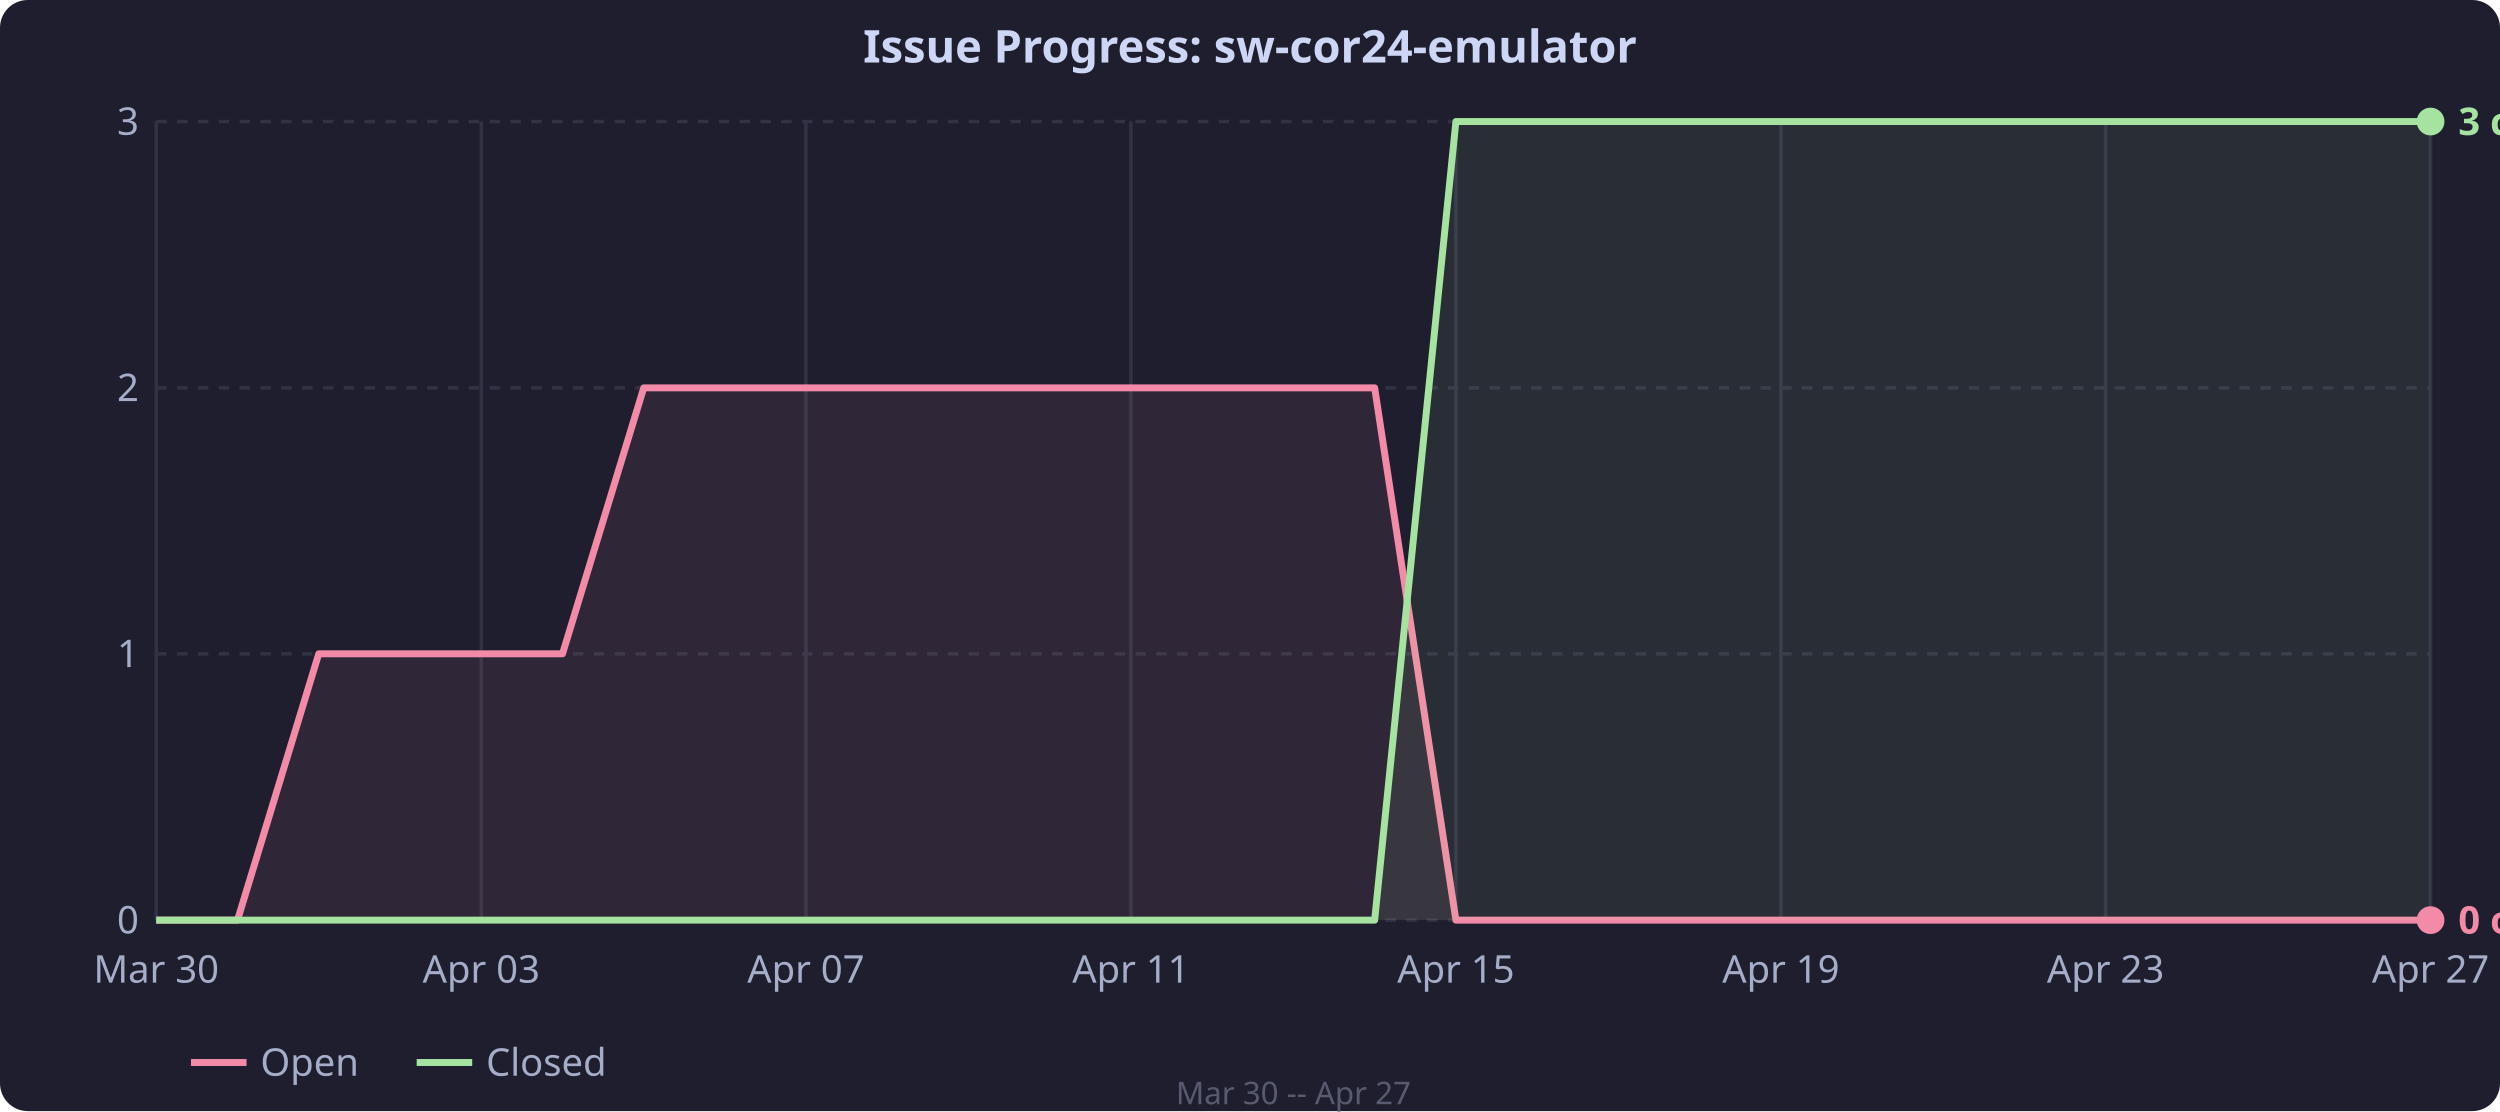
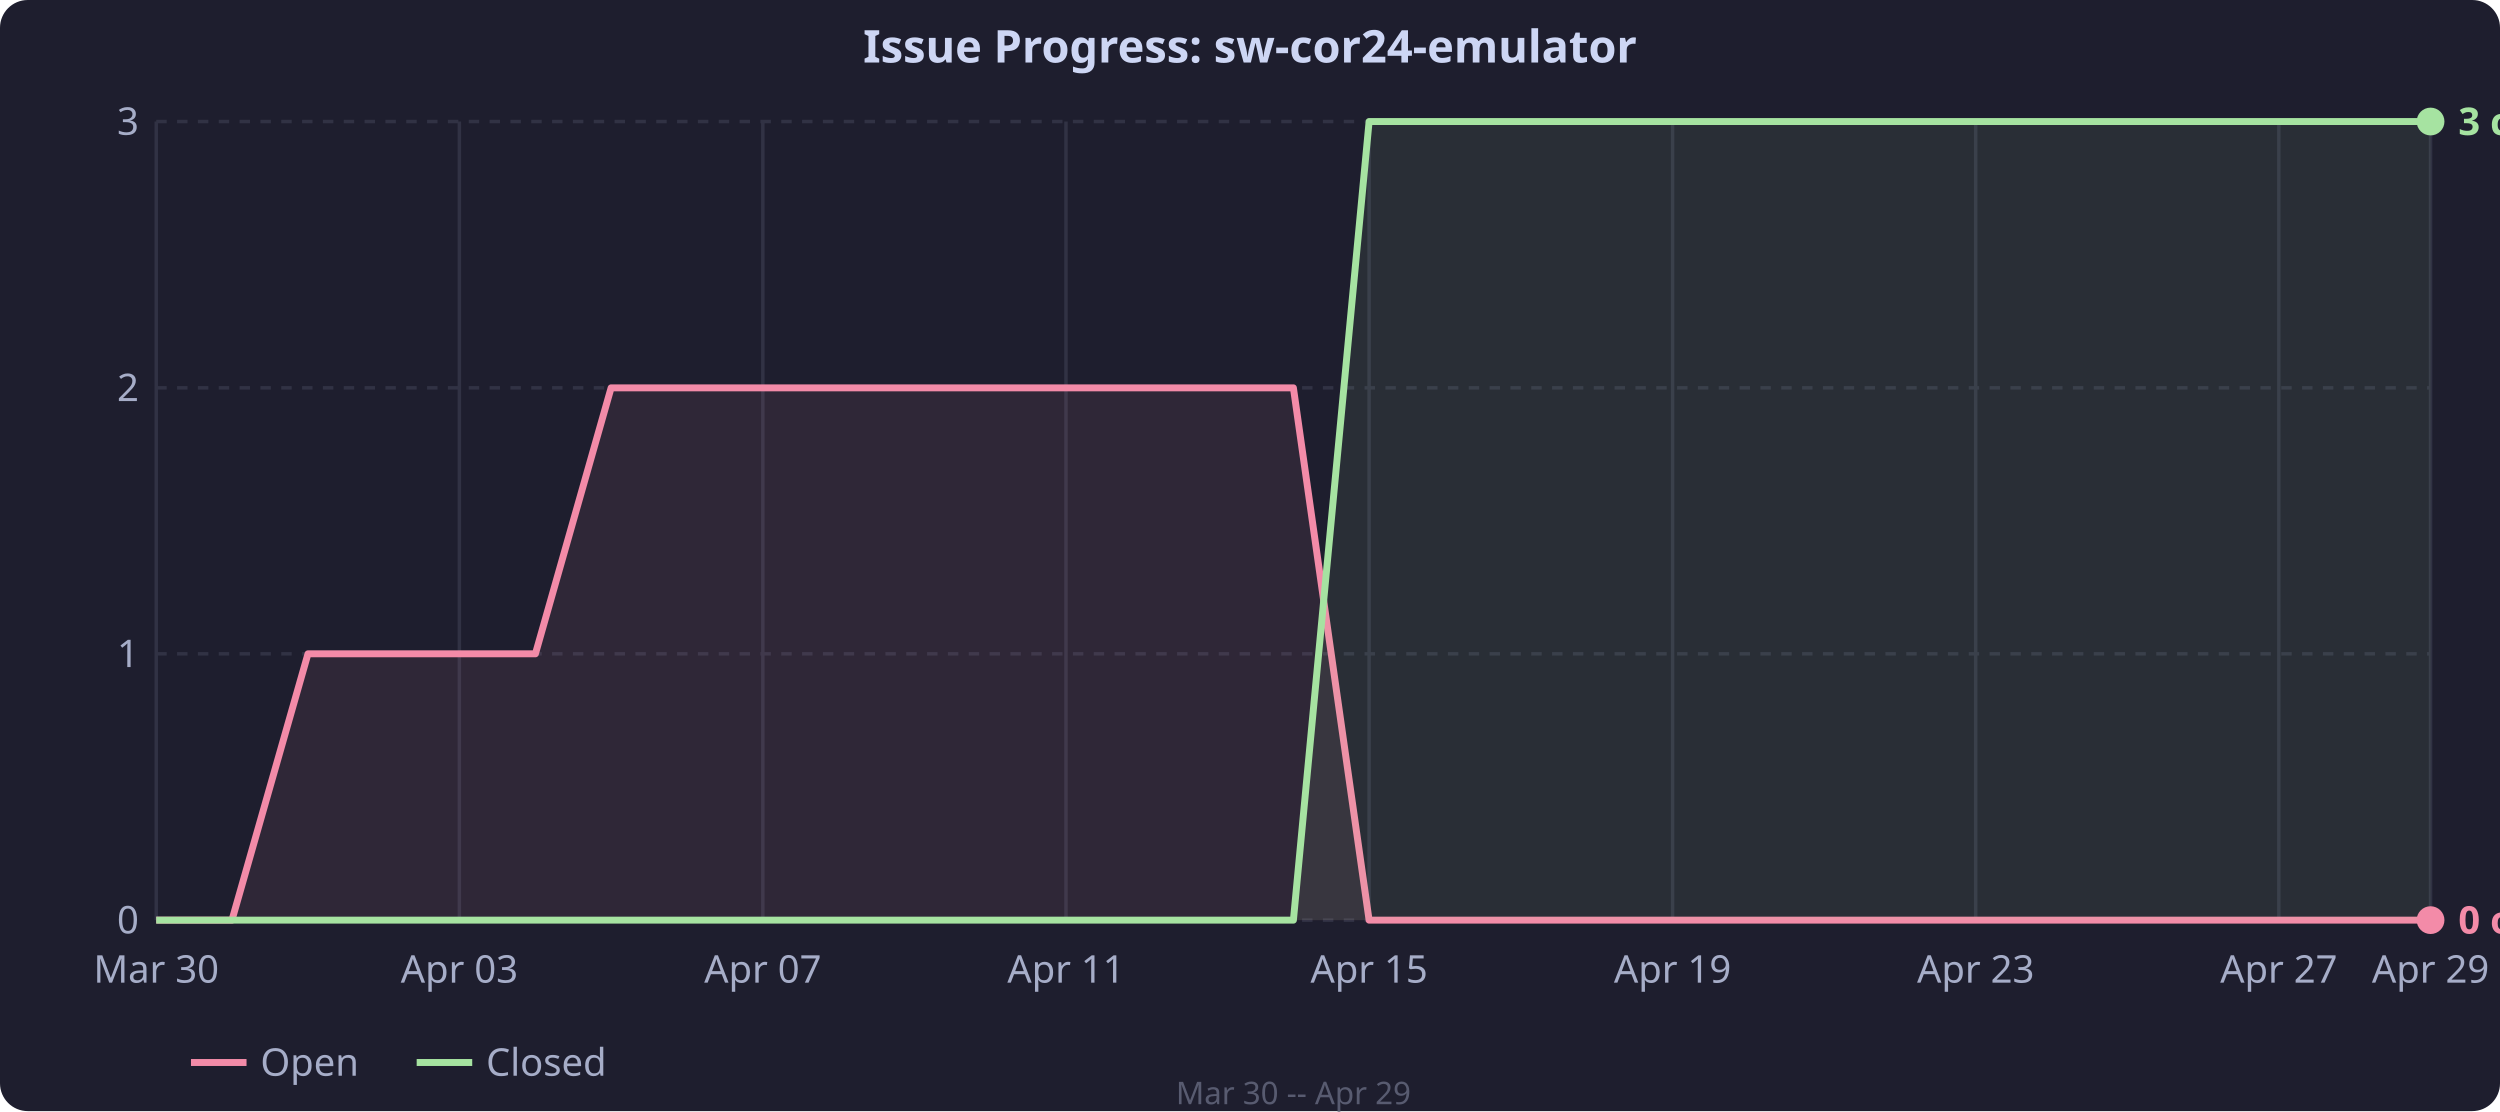
<svg xmlns="http://www.w3.org/2000/svg" viewBox="0 0 720 320" style="font-family: system-ui, sans-serif; font-size: 11px; color: #cdd6f4;">
  <rect width="720" height="320" fill="#1e1e2e" rx="8" />
  <line x1="45" y1="265.0" x2="700" y2="265.0" stroke="#313244" stroke-dasharray="3,3" />
  <text x="40" y="265.0" fill="#a6adc8" text-anchor="end" dominant-baseline="middle">0</text>
  <line x1="45" y1="188.3" x2="700" y2="188.3" stroke="#313244" stroke-dasharray="3,3" />
  <text x="40" y="188.3" fill="#a6adc8" text-anchor="end" dominant-baseline="middle">1</text>
  <line x1="45" y1="111.7" x2="700" y2="111.7" stroke="#313244" stroke-dasharray="3,3" />
  <text x="40" y="111.7" fill="#a6adc8" text-anchor="end" dominant-baseline="middle">2</text>
  <line x1="45" y1="35.0" x2="700" y2="35.0" stroke="#313244" stroke-dasharray="3,3" />
  <text x="40" y="35.0" fill="#a6adc8" text-anchor="end" dominant-baseline="middle">3</text>
  <text x="45.0" y="283" fill="#a6adc8" text-anchor="middle">Mar 30</text>
  <line x1="45.0" y1="35" x2="45.0" y2="265" stroke="#313244" />
-   <text x="138.6" y="283" fill="#a6adc8" text-anchor="middle">Apr 03</text>
-   <line x1="138.6" y1="35" x2="138.6" y2="265" stroke="#313244" />
-   <text x="232.1" y="283" fill="#a6adc8" text-anchor="middle">Apr 07</text>
-   <line x1="232.1" y1="35" x2="232.1" y2="265" stroke="#313244" />
-   <text x="325.7" y="283" fill="#a6adc8" text-anchor="middle">Apr 11</text>
-   <line x1="325.7" y1="35" x2="325.7" y2="265" stroke="#313244" />
-   <text x="419.3" y="283" fill="#a6adc8" text-anchor="middle">Apr 15</text>
-   <line x1="419.3" y1="35" x2="419.3" y2="265" stroke="#313244" />
-   <text x="512.9" y="283" fill="#a6adc8" text-anchor="middle">Apr 19</text>
-   <line x1="512.9" y1="35" x2="512.9" y2="265" stroke="#313244" />
-   <text x="606.4" y="283" fill="#a6adc8" text-anchor="middle">Apr 23</text>
-   <line x1="606.4" y1="35" x2="606.4" y2="265" stroke="#313244" />
-   <text x="700.0" y="283" fill="#a6adc8" text-anchor="middle">Apr 27</text>
+   <text x="132.3" y="283" fill="#a6adc8" text-anchor="middle">Apr 03</text>
+   <line x1="132.3" y1="35" x2="132.3" y2="265" stroke="#313244" />
+   <text x="219.7" y="283" fill="#a6adc8" text-anchor="middle">Apr 07</text>
+   <line x1="219.7" y1="35" x2="219.7" y2="265" stroke="#313244" />
+   <text x="307.0" y="283" fill="#a6adc8" text-anchor="middle">Apr 11</text>
+   <line x1="307.0" y1="35" x2="307.0" y2="265" stroke="#313244" />
+   <text x="394.3" y="283" fill="#a6adc8" text-anchor="middle">Apr 15</text>
+   <line x1="394.3" y1="35" x2="394.3" y2="265" stroke="#313244" />
+   <text x="481.7" y="283" fill="#a6adc8" text-anchor="middle">Apr 19</text>
+   <line x1="481.7" y1="35" x2="481.7" y2="265" stroke="#313244" />
+   <text x="569.0" y="283" fill="#a6adc8" text-anchor="middle">Apr 23</text>
+   <line x1="569.0" y1="35" x2="569.0" y2="265" stroke="#313244" />
+   <text x="656.3" y="283" fill="#a6adc8" text-anchor="middle">Apr 27</text>
+   <line x1="656.3" y1="35" x2="656.3" y2="265" stroke="#313244" />
+   <text x="700.0" y="283" fill="#a6adc8" text-anchor="middle">Apr 29</text>
  <line x1="700.0" y1="35" x2="700.0" y2="265" stroke="#313244" />
-   <polygon fill="rgba(243,139,168,0.08)" points="45.0,265.0 68.4,265.0 91.8,188.3 115.2,188.3 138.6,188.3 162.0,188.3 185.4,111.7 208.8,111.7 232.1,111.7 255.5,111.7 278.9,111.7 302.3,111.7 325.7,111.7 349.1,111.7 372.5,111.7 395.9,111.7 419.3,265.0 442.7,265.0 466.1,265.0 489.5,265.0 512.9,265.0 536.2,265.0 559.6,265.0 583.0,265.0 606.4,265.0 629.8,265.0 653.2,265.0 676.6,265.0 700.0,265.0 700.0,265.0 45.0,265.0" />
-   <polyline fill="none" stroke="#f38ba8" stroke-width="2" stroke-linejoin="round" points="45.0,265.0 68.4,265.0 91.8,188.3 115.2,188.3 138.6,188.3 162.0,188.3 185.4,111.7 208.8,111.7 232.1,111.7 255.5,111.7 278.9,111.7 302.3,111.7 325.7,111.7 349.1,111.7 372.5,111.7 395.9,111.7 419.3,265.0 442.7,265.0 466.1,265.0 489.5,265.0 512.9,265.0 536.2,265.0 559.6,265.0 583.0,265.0 606.4,265.0 629.8,265.0 653.2,265.0 676.6,265.0 700.0,265.0" />
-   <polygon fill="rgba(166,227,161,0.08)" points="45.0,265.0 68.4,265.0 91.8,265.0 115.2,265.0 138.6,265.0 162.0,265.0 185.4,265.0 208.8,265.0 232.1,265.0 255.5,265.0 278.9,265.0 302.3,265.0 325.7,265.0 349.1,265.0 372.5,265.0 395.9,265.0 419.3,35.0 442.7,35.0 466.1,35.0 489.5,35.0 512.9,35.0 536.2,35.0 559.6,35.0 583.0,35.0 606.4,35.0 629.8,35.0 653.2,35.0 676.6,35.0 700.0,35.0 700.0,265.0 45.0,265.0" />
-   <polyline fill="none" stroke="#a6e3a1" stroke-width="2" stroke-linejoin="round" points="45.0,265.0 68.4,265.0 91.8,265.0 115.2,265.0 138.6,265.0 162.0,265.0 185.4,265.0 208.8,265.0 232.1,265.0 255.5,265.0 278.9,265.0 302.3,265.0 325.7,265.0 349.1,265.0 372.5,265.0 395.9,265.0 419.3,35.0 442.7,35.0 466.1,35.0 489.5,35.0 512.9,35.0 536.2,35.0 559.6,35.0 583.0,35.0 606.4,35.0 629.8,35.0 653.2,35.0 676.6,35.0 700.0,35.0" />
+   <polygon fill="rgba(243,139,168,0.08)" points="45.0,265.0 66.8,265.0 88.7,188.3 110.5,188.3 132.3,188.3 154.2,188.3 176.0,111.7 197.8,111.7 219.7,111.7 241.5,111.7 263.3,111.7 285.2,111.7 307.0,111.7 328.8,111.7 350.7,111.7 372.5,111.7 394.3,265.0 416.2,265.0 438.0,265.0 459.8,265.0 481.7,265.0 503.5,265.0 525.3,265.0 547.2,265.0 569.0,265.0 590.8,265.0 612.7,265.0 634.5,265.0 656.3,265.0 678.2,265.0 700.0,265.0 700.0,265.0 45.0,265.0" />
+   <polyline fill="none" stroke="#f38ba8" stroke-width="2" stroke-linejoin="round" points="45.0,265.0 66.8,265.0 88.7,188.3 110.5,188.3 132.3,188.3 154.2,188.3 176.0,111.7 197.8,111.7 219.7,111.7 241.5,111.7 263.3,111.7 285.2,111.7 307.0,111.7 328.8,111.7 350.7,111.7 372.5,111.7 394.3,265.0 416.2,265.0 438.0,265.0 459.8,265.0 481.7,265.0 503.5,265.0 525.3,265.0 547.2,265.0 569.0,265.0 590.8,265.0 612.7,265.0 634.5,265.0 656.3,265.0 678.2,265.0 700.0,265.0" />
+   <polygon fill="rgba(166,227,161,0.08)" points="45.0,265.0 66.8,265.0 88.7,265.0 110.5,265.0 132.3,265.0 154.2,265.0 176.0,265.0 197.8,265.0 219.7,265.0 241.5,265.0 263.3,265.0 285.2,265.0 307.0,265.0 328.8,265.0 350.7,265.0 372.5,265.0 394.3,35.0 416.2,35.0 438.0,35.0 459.8,35.0 481.7,35.0 503.5,35.0 525.3,35.0 547.2,35.0 569.0,35.0 590.8,35.0 612.7,35.0 634.5,35.0 656.3,35.0 678.2,35.0 700.0,35.0 700.0,265.0 45.0,265.0" />
+   <polyline fill="none" stroke="#a6e3a1" stroke-width="2" stroke-linejoin="round" points="45.0,265.0 66.8,265.0 88.7,265.0 110.5,265.0 132.3,265.0 154.2,265.0 176.0,265.0 197.8,265.0 219.7,265.0 241.5,265.0 263.3,265.0 285.2,265.0 307.0,265.0 328.8,265.0 350.7,265.0 372.5,265.0 394.3,35.0 416.2,35.0 438.0,35.0 459.8,35.0 481.7,35.0 503.5,35.0 525.3,35.0 547.2,35.0 569.0,35.0 590.8,35.0 612.7,35.0 634.5,35.0 656.3,35.0 678.2,35.0 700.0,35.0" />
  <circle cx="700.0" cy="265.0" r="4" fill="#f38ba8" />
  <circle cx="700.0" cy="35.0" r="4" fill="#a6e3a1" />
  <text x="708.0" y="265.0" fill="#f38ba8" text-anchor="start" dominant-baseline="middle" font-size="11px" font-weight="600">0 open</text>
  <text x="708.0" y="35.0" fill="#a6e3a1" text-anchor="start" dominant-baseline="middle" font-size="11px" font-weight="600">3 closed</text>
  <text x="360" y="18" fill="#cdd6f4" text-anchor="middle" font-size="13px" font-weight="600">Issue Progress: sw-cor24-emulator</text>
  <line x1="55" y1="306" x2="71" y2="306" stroke="#f38ba8" stroke-width="2" />
  <text x="75" y="306" fill="#a6adc8" dominant-baseline="middle">Open</text>
  <line x1="120" y1="306" x2="136" y2="306" stroke="#a6e3a1" stroke-width="2" />
  <text x="140" y="306" fill="#a6adc8" dominant-baseline="middle">Closed</text>
-   <text x="372.5" y="318" fill="#585b70" text-anchor="middle" font-size="9px">Mar 30 -- Apr 27</text>
+   <text x="372.5" y="318" fill="#585b70" text-anchor="middle" font-size="9px">Mar 30 -- Apr 29</text>
</svg>
